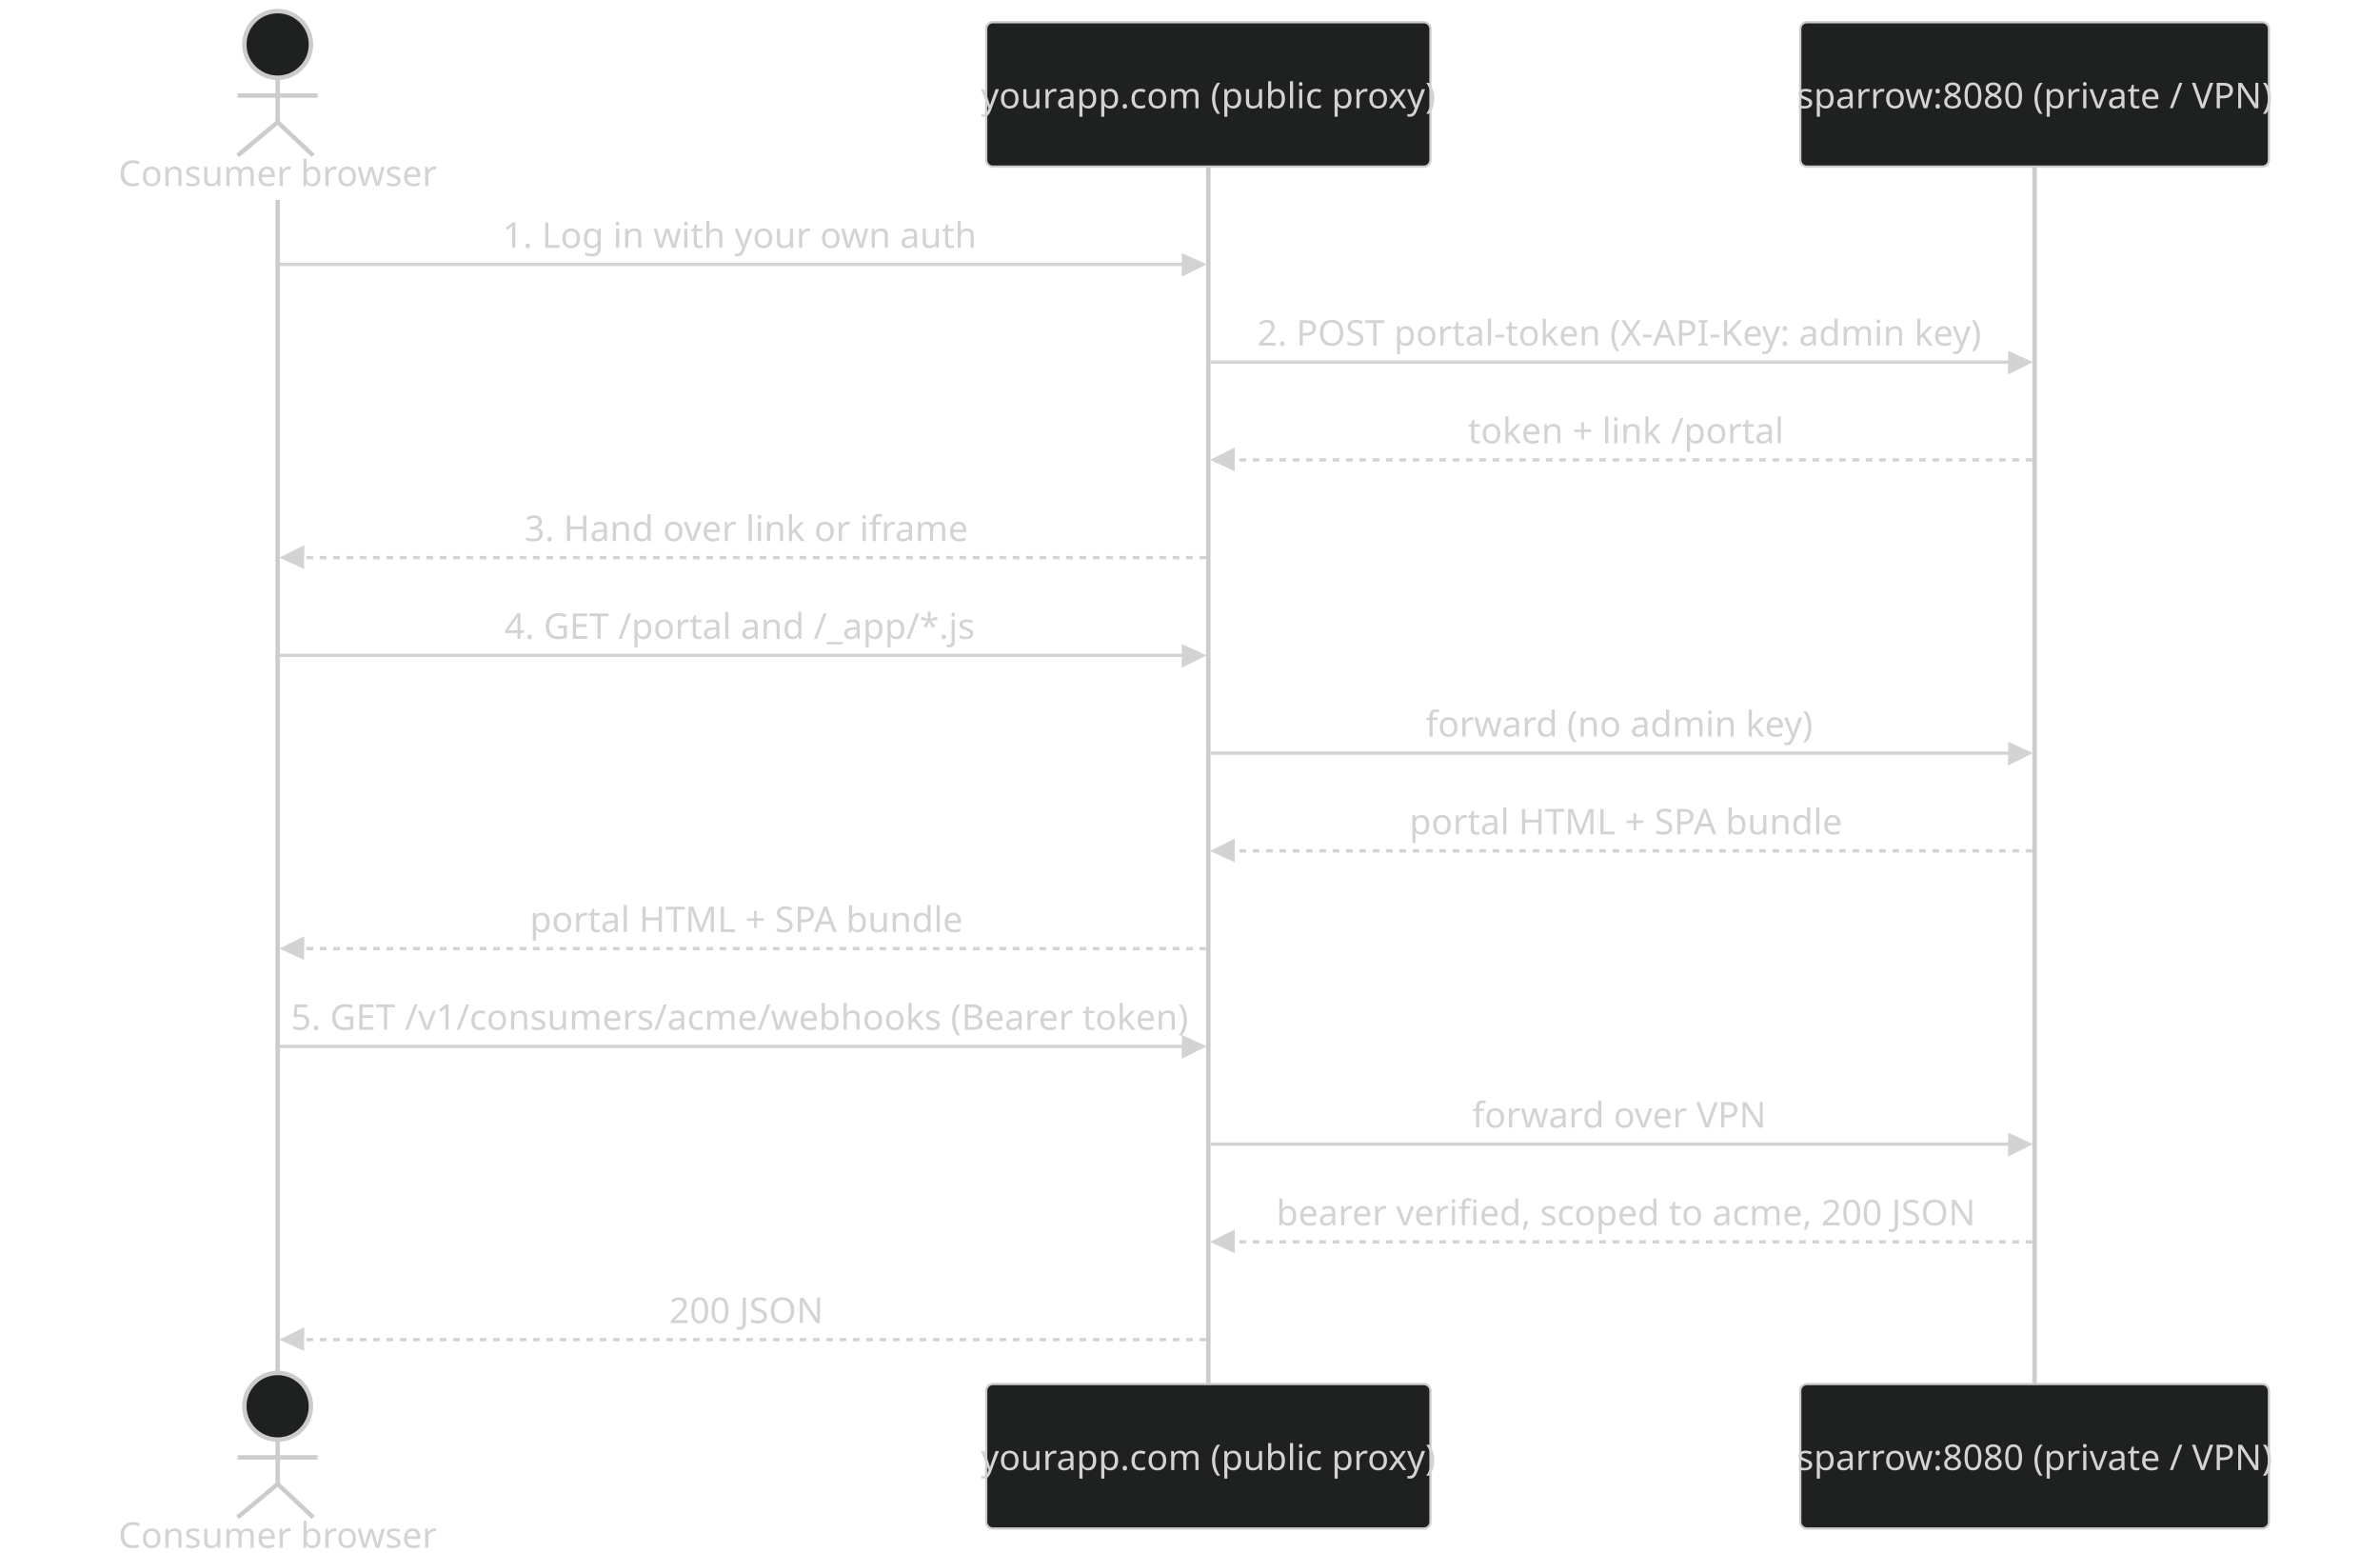
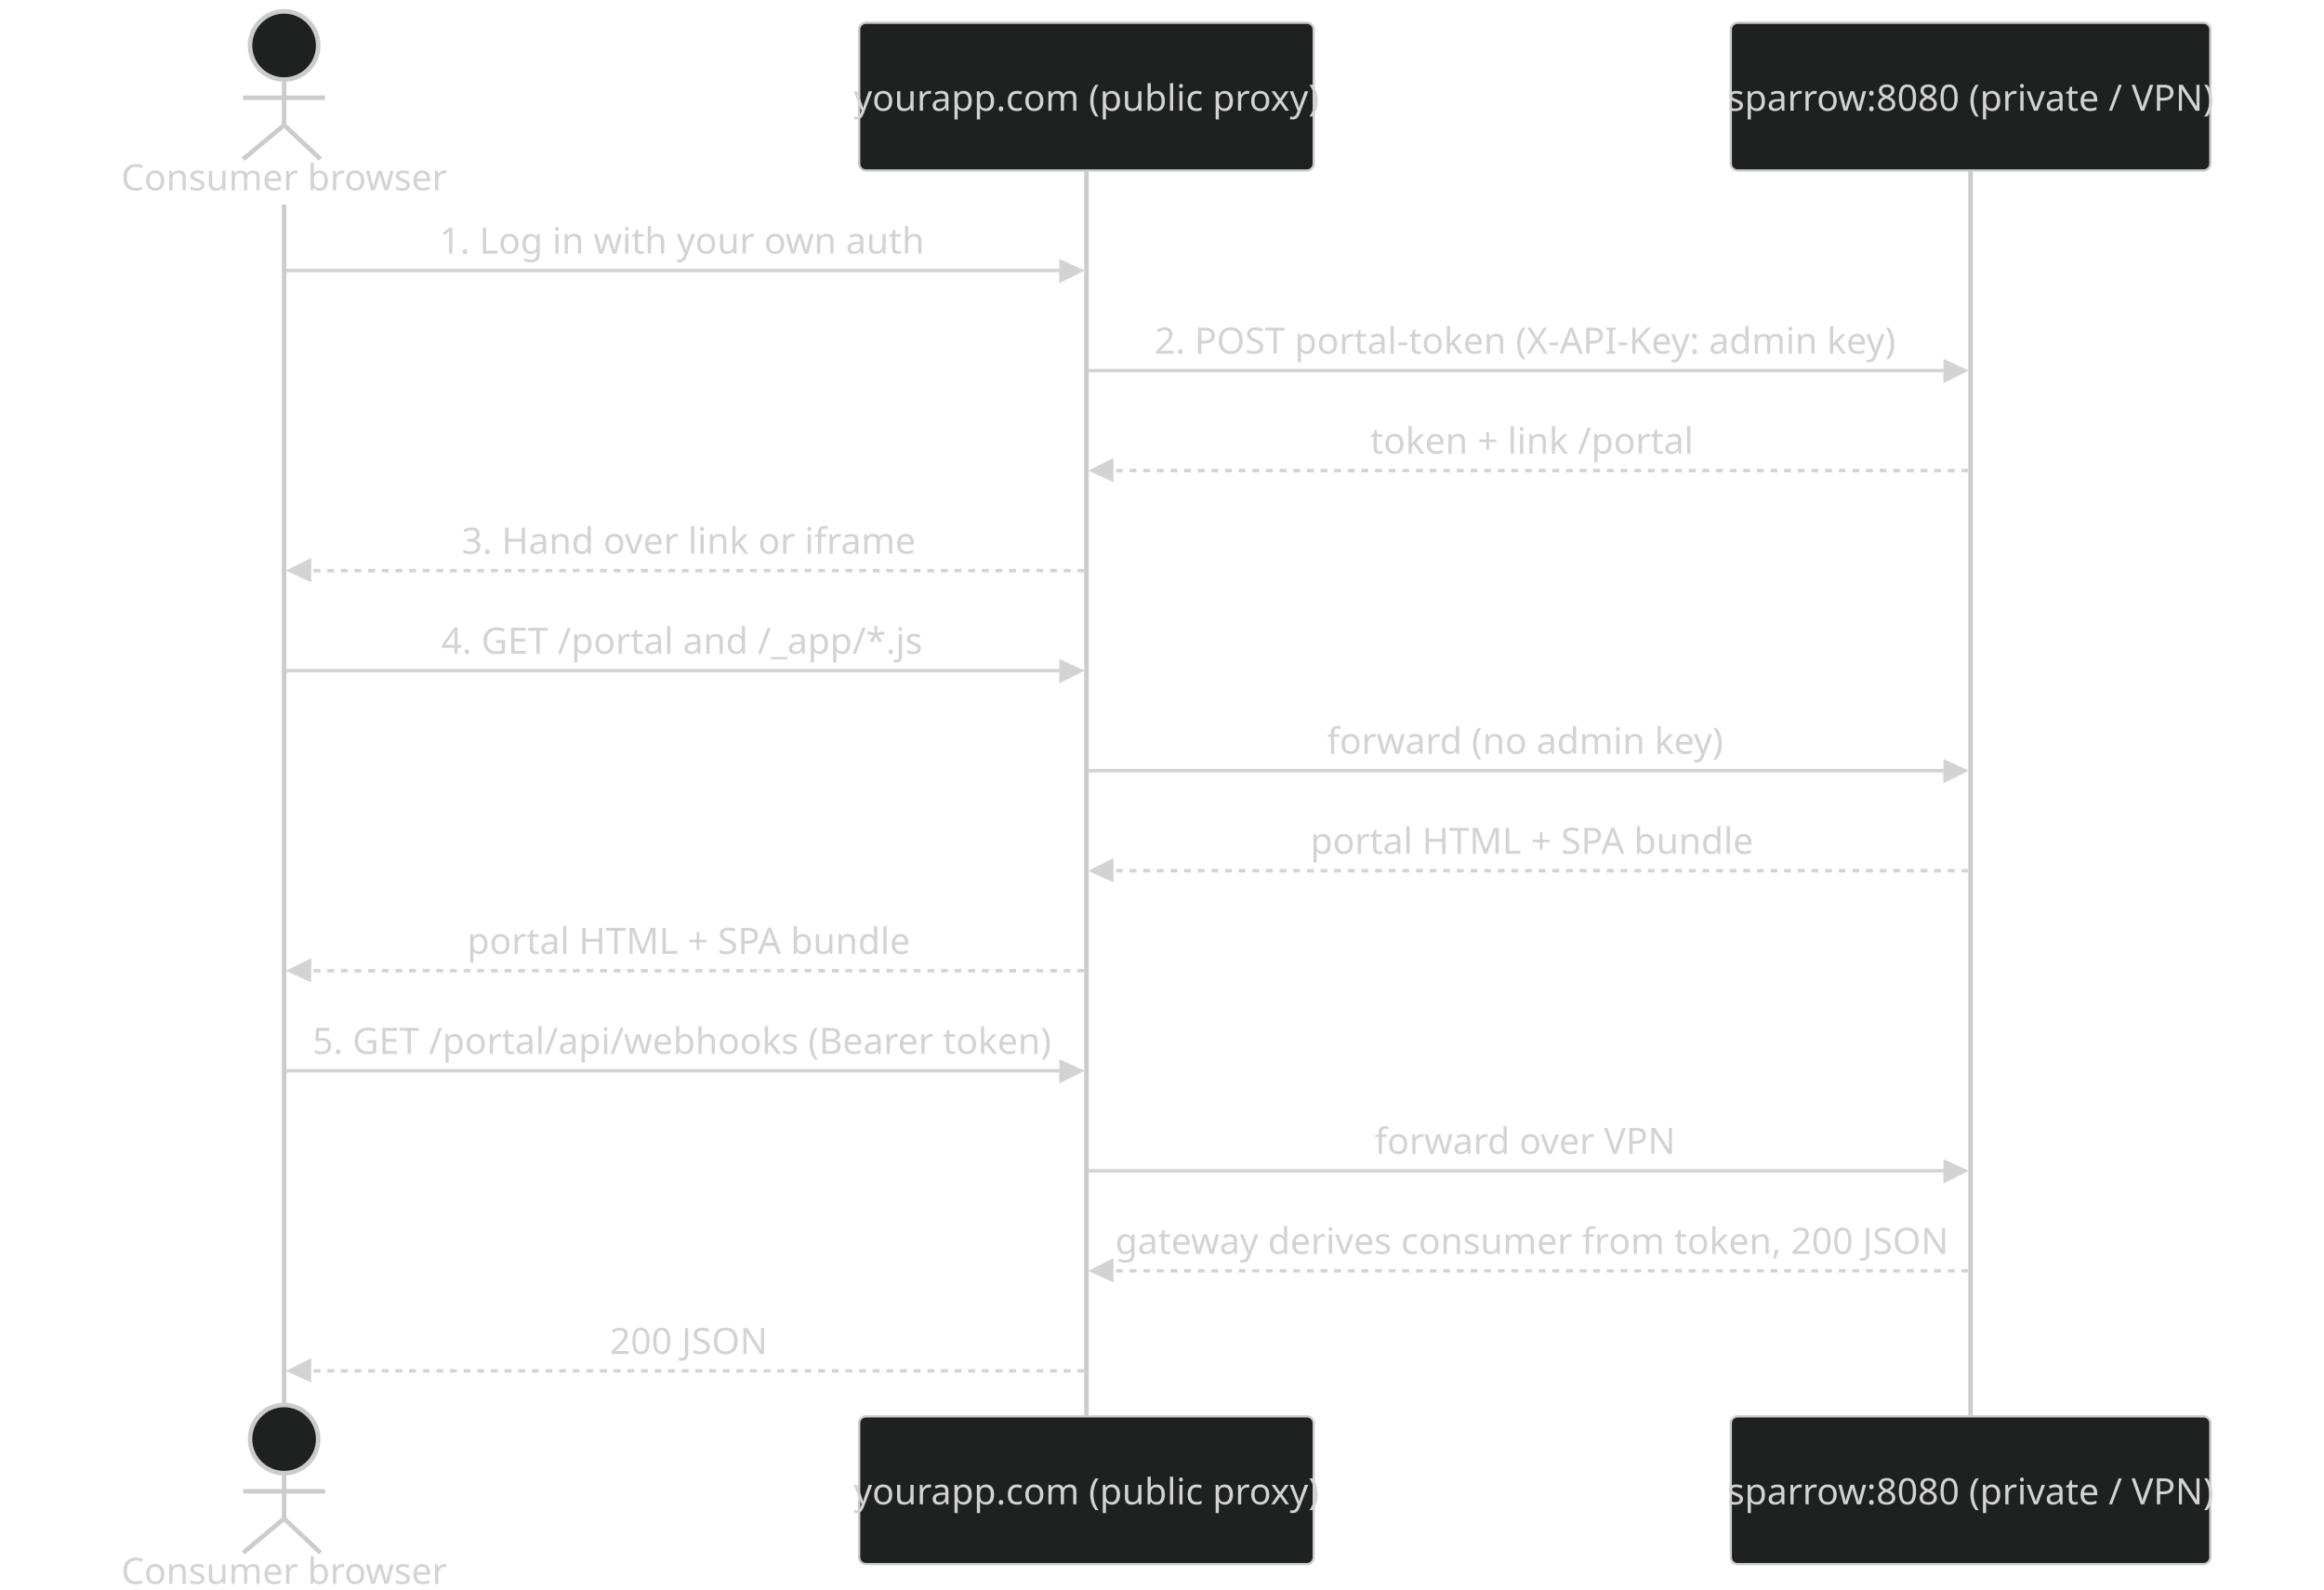
- <svg xmlns="http://www.w3.org/2000/svg" id="my-svg" width="100%" style="max-width: 1071.5px; background-color: transparent;" viewBox="-50 -10 1071.5 699" role="graphics-document document" aria-roledescription="sequence">
+ <svg xmlns="http://www.w3.org/2000/svg" id="my-svg" width="100%" style="max-width: 1022.5px; background-color: transparent;" viewBox="-50 -10 1022.5 699" role="graphics-document document" aria-roledescription="sequence">
  <g>
-     <rect x="760.5" y="613" fill="#eaeaea" stroke="#666" width="211" height="65" name="S" rx="3" ry="3" class="actor actor-bottom" />
-     <text x="866" y="645.5" dominant-baseline="central" alignment-baseline="central" class="actor actor-box" style="text-anchor: middle; font-size: 16px; font-weight: 400;">
-       <tspan x="866" dy="0">sparrow:8080 (private / VPN)</tspan>
+     <rect x="711.5" y="613" fill="#eaeaea" stroke="#666" width="211" height="65" name="S" rx="3" ry="3" class="actor actor-bottom" />
+     <text x="817" y="645.5" dominant-baseline="central" alignment-baseline="central" class="actor actor-box" style="text-anchor: middle; font-size: 16px; font-weight: 400;">
+       <tspan x="817" dy="0">sparrow:8080 (private / VPN)</tspan>
    </text>
  </g>
  <g>
-     <rect x="394" y="613" fill="#eaeaea" stroke="#666" width="200" height="65" name="A" rx="3" ry="3" class="actor actor-bottom" />
-     <text x="494" y="645.5" dominant-baseline="central" alignment-baseline="central" class="actor actor-box" style="text-anchor: middle; font-size: 16px; font-weight: 400;">
-       <tspan x="494" dy="0">yourapp.com (public proxy)</tspan>
+     <rect x="328" y="613" fill="#eaeaea" stroke="#666" width="200" height="65" name="A" rx="3" ry="3" class="actor actor-bottom" />
+     <text x="428" y="645.5" dominant-baseline="central" alignment-baseline="central" class="actor actor-box" style="text-anchor: middle; font-size: 16px; font-weight: 400;">
+       <tspan x="428" dy="0">yourapp.com (public proxy)</tspan>
    </text>
  </g>
  <g />
  <g>
-     <line id="actor2" x1="866" y1="65" x2="866" y2="613" class="actor-line 200" stroke-width="0.5px" stroke="#999" name="S" data-et="life-line" data-id="S" />
+     <line id="actor2" x1="817" y1="65" x2="817" y2="613" class="actor-line 200" stroke-width="0.5px" stroke="#999" name="S" data-et="life-line" data-id="S" />
    <g id="root-2" data-et="participant" data-type="participant" data-id="S">
-       <rect x="760.5" y="0" fill="#eaeaea" stroke="#666" width="211" height="65" name="S" rx="3" ry="3" class="actor actor-top" />
-       <text x="866" y="32.5" dominant-baseline="central" alignment-baseline="central" class="actor actor-box" style="text-anchor: middle; font-size: 16px; font-weight: 400;">
-         <tspan x="866" dy="0">sparrow:8080 (private / VPN)</tspan>
+       <rect x="711.5" y="0" fill="#eaeaea" stroke="#666" width="211" height="65" name="S" rx="3" ry="3" class="actor actor-top" />
+       <text x="817" y="32.5" dominant-baseline="central" alignment-baseline="central" class="actor actor-box" style="text-anchor: middle; font-size: 16px; font-weight: 400;">
+         <tspan x="817" dy="0">sparrow:8080 (private / VPN)</tspan>
      </text>
    </g>
  </g>
  <g>
-     <line id="actor1" x1="494" y1="65" x2="494" y2="613" class="actor-line 200" stroke-width="0.5px" stroke="#999" name="A" data-et="life-line" data-id="A" />
+     <line id="actor1" x1="428" y1="65" x2="428" y2="613" class="actor-line 200" stroke-width="0.5px" stroke="#999" name="A" data-et="life-line" data-id="A" />
    <g id="root-1" data-et="participant" data-type="participant" data-id="A">
-       <rect x="394" y="0" fill="#eaeaea" stroke="#666" width="200" height="65" name="A" rx="3" ry="3" class="actor actor-top" />
-       <text x="494" y="32.5" dominant-baseline="central" alignment-baseline="central" class="actor actor-box" style="text-anchor: middle; font-size: 16px; font-weight: 400;">
-         <tspan x="494" dy="0">yourapp.com (public proxy)</tspan>
+       <rect x="328" y="0" fill="#eaeaea" stroke="#666" width="200" height="65" name="A" rx="3" ry="3" class="actor actor-top" />
+       <text x="428" y="32.5" dominant-baseline="central" alignment-baseline="central" class="actor actor-box" style="text-anchor: middle; font-size: 16px; font-weight: 400;">
+         <tspan x="428" dy="0">yourapp.com (public proxy)</tspan>
      </text>
    </g>
  </g>
  <g>
    <line id="actor0" x1="75" y1="80" x2="75" y2="613" class="actor-line 200" stroke-width="0.5px" stroke="#999" name="U" data-et="life-line" data-id="U" />
  </g>
  <style>#my-svg{font-family:'Space Grotesk',ui-sans-serif,system-ui,sans-serif;font-size:14px;fill:#ccc;}@keyframes edge-animation-frame{from{stroke-dashoffset:0;}}@keyframes dash{to{stroke-dashoffset:0;}}#my-svg .edge-animation-slow{stroke-dasharray:9,5!important;stroke-dashoffset:900;animation:dash 50s linear infinite;stroke-linecap:round;}#my-svg .edge-animation-fast{stroke-dasharray:9,5!important;stroke-dashoffset:900;animation:dash 20s linear infinite;stroke-linecap:round;}#my-svg .error-icon{fill:#a44141;}#my-svg .error-text{fill:#ddd;stroke:#ddd;}#my-svg .edge-thickness-normal{stroke-width:1px;}#my-svg .edge-thickness-thick{stroke-width:3.5px;}#my-svg .edge-pattern-solid{stroke-dasharray:0;}#my-svg .edge-thickness-invisible{stroke-width:0;fill:none;}#my-svg .edge-pattern-dashed{stroke-dasharray:3;}#my-svg .edge-pattern-dotted{stroke-dasharray:2;}#my-svg .marker{fill:#8494b0;stroke:#8494b0;}#my-svg .marker.cross{stroke:#8494b0;}#my-svg svg{font-family:'Space Grotesk',ui-sans-serif,system-ui,sans-serif;font-size:14px;}#my-svg p{margin:0;}#my-svg .actor{stroke:#ccc;fill:#1f2020;stroke-width:1;}#my-svg rect.actor.outer-path[data-look="neo"]{filter:drop-shadow( 1px 2px 2px rgba(185,185,185,1));}#my-svg rect.note[data-look="neo"]{stroke:hsl(180, 0%, 18.353%);fill:#16223a;filter:drop-shadow( 1px 2px 2px rgba(185,185,185,1));}#my-svg text.actor&gt;tspan{fill:lightgrey;stroke:none;}#my-svg .actor-line{stroke:#ccc;}#my-svg .innerArc{stroke-width:1.5;stroke-dasharray:none;}#my-svg .messageLine0{stroke-width:1.5;stroke-dasharray:none;stroke:lightgrey;}#my-svg .messageLine1{stroke-width:1.5;stroke-dasharray:2,2;stroke:lightgrey;}#my-svg [id$="-arrowhead"] path{fill:lightgrey;stroke:lightgrey;}#my-svg .sequenceNumber{fill:black;}#my-svg [id$="-sequencenumber"]{fill:lightgrey;}#my-svg [id$="-crosshead"] path{fill:lightgrey;stroke:lightgrey;}#my-svg .messageText{fill:lightgrey;stroke:none;}#my-svg .labelBox{stroke:#ccc;fill:#1f2020;filter:none;}#my-svg .labelText,#my-svg .labelText&gt;tspan{fill:lightgrey;stroke:none;}#my-svg .loopText,#my-svg .loopText&gt;tspan{fill:lightgrey;stroke:none;}#my-svg .loopLine{stroke-width:2px;stroke-dasharray:2,2;stroke:#ccc;fill:#ccc;}#my-svg .note{stroke:hsl(180, 0%, 18.353%);fill:#16223a;}#my-svg .noteText,#my-svg .noteText&gt;tspan{fill:#b8c2d6;stroke:none;font-weight:normal;}#my-svg .activation0{fill:hsl(180, 1.587%, 28.353%);stroke:#ccc;}#my-svg .activation1{fill:hsl(180, 1.587%, 28.353%);stroke:#ccc;}#my-svg .activation2{fill:hsl(180, 1.587%, 28.353%);stroke:#ccc;}#my-svg .actorPopupMenu{position:absolute;}#my-svg .actorPopupMenuPanel{position:absolute;fill:#1f2020;box-shadow:0px 8px 16px 0px rgba(0,0,0,0.2);filter:drop-shadow(3px 5px 2px rgb(0 0 0 / 0.4));}#my-svg .actor-man circle,#my-svg line{fill:#1f2020;stroke-width:2px;}#my-svg g rect.rect{filter:drop-shadow( 1px 2px 2px rgba(185,185,185,1));stroke:#33456a;}#my-svg .node .neo-node{stroke:#33456a;}#my-svg [data-look="neo"].node rect,#my-svg [data-look="neo"].cluster rect,#my-svg [data-look="neo"].node polygon{stroke:url(#my-svg-gradient);filter:drop-shadow( 1px 2px 2px rgba(185,185,185,1));}#my-svg [data-look="neo"].node path{stroke:url(#my-svg-gradient);stroke-width:1px;}#my-svg [data-look="neo"].node .outer-path{filter:drop-shadow( 1px 2px 2px rgba(185,185,185,1));}#my-svg [data-look="neo"].node .neo-line path{stroke:#33456a;filter:none;}#my-svg [data-look="neo"].node circle{stroke:url(#my-svg-gradient);filter:drop-shadow( 1px 2px 2px rgba(185,185,185,1));}#my-svg [data-look="neo"].node circle .state-start{fill:#000000;}#my-svg [data-look="neo"].icon-shape .icon{fill:url(#my-svg-gradient);filter:drop-shadow( 1px 2px 2px rgba(185,185,185,1));}#my-svg [data-look="neo"].icon-shape .icon-neo path{stroke:url(#my-svg-gradient);filter:drop-shadow( 1px 2px 2px rgba(185,185,185,1));}#my-svg :root{--mermaid-font-family:"trebuchet ms",verdana,arial,sans-serif;}</style>
  <g />
  <defs>
    <symbol id="my-svg-computer" width="24" height="24">
      <path transform="scale(.5)" d="M2 2v13h20v-13h-20zm18 11h-16v-9h16v9zm-10.228 6l.466-1h3.524l.467 1h-4.457zm14.228 3h-24l2-6h2.104l-1.33 4h18.45l-1.297-4h2.073l2 6zm-5-10h-14v-7h14v7z" />
    </symbol>
  </defs>
  <defs>
    <symbol id="my-svg-database" fill-rule="evenodd" clip-rule="evenodd">
      <path transform="scale(.5)" d="M12.258.001l.256.004.255.005.253.008.251.01.249.012.247.015.246.016.242.019.241.02.239.023.236.024.233.027.231.028.229.031.225.032.223.034.22.036.217.038.214.04.211.041.208.043.205.045.201.046.198.048.194.05.191.051.187.053.183.054.18.056.175.057.172.059.168.06.163.061.16.063.155.064.15.066.074.033.073.033.071.034.07.034.069.035.068.035.067.035.066.035.064.036.064.036.062.036.06.036.06.037.058.037.058.037.055.038.055.038.053.038.052.038.051.039.05.039.048.039.047.039.045.04.044.04.043.04.041.04.04.041.039.041.037.041.036.041.034.041.033.042.032.042.03.042.029.042.027.042.026.043.024.043.023.043.021.043.02.043.018.044.017.043.015.044.013.044.012.044.011.045.009.044.007.045.006.045.004.045.002.045.001.045v17l-.001.045-.002.045-.004.045-.006.045-.007.045-.009.044-.011.045-.012.044-.013.044-.015.044-.017.043-.018.044-.02.043-.021.043-.023.043-.024.043-.026.043-.027.042-.029.042-.03.042-.032.042-.033.042-.034.041-.036.041-.037.041-.039.041-.04.041-.041.04-.043.04-.044.04-.045.04-.047.039-.048.039-.05.039-.051.039-.052.038-.053.038-.055.038-.055.038-.058.037-.058.037-.06.037-.06.036-.062.036-.064.036-.064.036-.066.035-.067.035-.068.035-.069.035-.07.034-.071.034-.073.033-.074.033-.15.066-.155.064-.16.063-.163.061-.168.06-.172.059-.175.057-.18.056-.183.054-.187.053-.191.051-.194.05-.198.048-.201.046-.205.045-.208.043-.211.041-.214.04-.217.038-.22.036-.223.034-.225.032-.229.031-.231.028-.233.027-.236.024-.239.023-.241.02-.242.019-.246.016-.247.015-.249.012-.251.01-.253.008-.255.005-.256.004-.258.001-.258-.001-.256-.004-.255-.005-.253-.008-.251-.01-.249-.012-.247-.015-.245-.016-.243-.019-.241-.02-.238-.023-.236-.024-.234-.027-.231-.028-.228-.031-.226-.032-.223-.034-.22-.036-.217-.038-.214-.04-.211-.041-.208-.043-.204-.045-.201-.046-.198-.048-.195-.05-.19-.051-.187-.053-.184-.054-.179-.056-.176-.057-.172-.059-.167-.06-.164-.061-.159-.063-.155-.064-.151-.066-.074-.033-.072-.033-.072-.034-.07-.034-.069-.035-.068-.035-.067-.035-.066-.035-.064-.036-.063-.036-.062-.036-.061-.036-.06-.037-.058-.037-.057-.037-.056-.038-.055-.038-.053-.038-.052-.038-.051-.039-.049-.039-.049-.039-.046-.039-.046-.04-.044-.04-.043-.04-.041-.04-.04-.041-.039-.041-.037-.041-.036-.041-.034-.041-.033-.042-.032-.042-.03-.042-.029-.042-.027-.042-.026-.043-.024-.043-.023-.043-.021-.043-.02-.043-.018-.044-.017-.043-.015-.044-.013-.044-.012-.044-.011-.045-.009-.044-.007-.045-.006-.045-.004-.045-.002-.045-.001-.045v-17l.001-.045.002-.045.004-.045.006-.045.007-.045.009-.044.011-.045.012-.044.013-.044.015-.044.017-.043.018-.044.02-.043.021-.043.023-.043.024-.043.026-.043.027-.042.029-.042.03-.042.032-.042.033-.042.034-.041.036-.041.037-.041.039-.041.04-.041.041-.04.043-.04.044-.04.046-.04.046-.039.049-.039.049-.039.051-.039.052-.038.053-.038.055-.038.056-.038.057-.037.058-.037.06-.037.061-.036.062-.036.063-.036.064-.036.066-.035.067-.035.068-.035.069-.035.07-.034.072-.034.072-.033.074-.033.151-.066.155-.064.159-.063.164-.061.167-.06.172-.059.176-.057.179-.056.184-.054.187-.053.19-.051.195-.05.198-.048.201-.046.204-.045.208-.043.211-.041.214-.04.217-.038.22-.036.223-.034.226-.032.228-.031.231-.028.234-.027.236-.024.238-.023.241-.02.243-.019.245-.016.247-.015.249-.012.251-.01.253-.008.255-.005.256-.004.258-.001.258.001zm-9.258 20.499v.01l.001.021.003.021.004.022.005.021.006.022.007.022.009.023.01.022.011.023.012.023.013.023.015.023.016.024.017.023.018.024.019.024.021.024.022.025.023.024.024.025.052.049.056.05.061.051.066.051.07.051.075.051.079.052.084.052.088.052.092.052.097.052.102.051.105.052.11.052.114.051.119.051.123.051.127.05.131.05.135.05.139.048.144.049.147.047.152.047.155.047.16.045.163.045.167.043.171.043.176.041.178.041.183.039.187.039.19.037.194.035.197.035.202.033.204.031.209.03.212.029.216.027.219.025.222.024.226.021.23.02.233.018.236.016.24.015.243.012.246.01.249.008.253.005.256.004.259.001.26-.001.257-.004.254-.005.25-.008.247-.011.244-.012.241-.014.237-.016.233-.018.231-.021.226-.021.224-.024.22-.026.216-.027.212-.028.21-.031.205-.031.202-.034.198-.034.194-.036.191-.037.187-.039.183-.04.179-.04.175-.042.172-.043.168-.044.163-.045.16-.046.155-.046.152-.047.148-.048.143-.049.139-.049.136-.05.131-.05.126-.05.123-.051.118-.052.114-.051.11-.052.106-.052.101-.052.096-.052.092-.052.088-.053.083-.051.079-.052.074-.052.07-.051.065-.051.06-.051.056-.05.051-.05.023-.024.023-.025.021-.024.02-.024.019-.024.018-.024.017-.024.015-.023.014-.024.013-.023.012-.023.01-.023.01-.022.008-.022.006-.022.006-.022.004-.022.004-.021.001-.021.001-.021v-4.127l-.077.055-.08.053-.083.054-.085.053-.087.052-.09.052-.093.051-.095.05-.097.05-.1.049-.102.049-.105.048-.106.047-.109.047-.111.046-.114.045-.115.045-.118.044-.12.043-.122.042-.124.042-.126.041-.128.04-.13.04-.132.038-.134.038-.135.037-.138.037-.139.035-.142.035-.143.034-.144.033-.147.032-.148.031-.15.03-.151.03-.153.029-.154.027-.156.027-.158.026-.159.025-.161.024-.162.023-.163.022-.165.021-.166.02-.167.019-.169.018-.169.017-.171.016-.173.015-.173.014-.175.013-.175.012-.177.011-.178.01-.179.008-.179.008-.181.006-.182.005-.182.004-.184.003-.184.002h-.37l-.184-.002-.184-.003-.182-.004-.182-.005-.181-.006-.179-.008-.179-.008-.178-.01-.176-.011-.176-.012-.175-.013-.173-.014-.172-.015-.171-.016-.17-.017-.169-.018-.167-.019-.166-.02-.165-.021-.163-.022-.162-.023-.161-.024-.159-.025-.157-.026-.156-.027-.155-.027-.153-.029-.151-.03-.15-.03-.148-.031-.146-.032-.145-.033-.143-.034-.141-.035-.14-.035-.137-.037-.136-.037-.134-.038-.132-.038-.13-.04-.128-.04-.126-.041-.124-.042-.122-.042-.12-.044-.117-.043-.116-.045-.113-.045-.112-.046-.109-.047-.106-.047-.105-.048-.102-.049-.1-.049-.097-.05-.095-.05-.093-.052-.09-.051-.087-.052-.085-.053-.083-.054-.08-.054-.077-.054v4.127zm0-5.654v.011l.001.021.003.021.004.021.005.022.006.022.007.022.009.022.01.022.011.023.012.023.013.023.015.024.016.023.017.024.018.024.019.024.021.024.022.024.023.025.024.024.052.05.056.05.061.05.066.051.07.051.075.052.079.051.084.052.088.052.092.052.097.052.102.052.105.052.11.051.114.051.119.052.123.05.127.051.131.05.135.049.139.049.144.048.147.048.152.047.155.046.16.045.163.045.167.044.171.042.176.042.178.04.183.04.187.038.19.037.194.036.197.034.202.033.204.032.209.03.212.028.216.027.219.025.222.024.226.022.23.02.233.018.236.016.24.014.243.012.246.01.249.008.253.006.256.003.259.001.26-.001.257-.003.254-.006.25-.008.247-.01.244-.012.241-.015.237-.016.233-.018.231-.02.226-.022.224-.024.22-.025.216-.027.212-.029.21-.03.205-.032.202-.033.198-.035.194-.036.191-.037.187-.039.183-.039.179-.041.175-.042.172-.043.168-.044.163-.045.16-.045.155-.047.152-.047.148-.048.143-.048.139-.05.136-.049.131-.05.126-.051.123-.051.118-.051.114-.052.11-.052.106-.052.101-.052.096-.052.092-.052.088-.052.083-.052.079-.052.074-.051.07-.052.065-.051.06-.05.056-.051.051-.049.023-.025.023-.024.021-.025.02-.024.019-.024.018-.024.017-.024.015-.023.014-.023.013-.024.012-.022.01-.023.01-.023.008-.022.006-.022.006-.022.004-.021.004-.022.001-.021.001-.021v-4.139l-.077.054-.08.054-.083.054-.085.052-.087.053-.09.051-.093.051-.095.051-.097.05-.1.049-.102.049-.105.048-.106.047-.109.047-.111.046-.114.045-.115.044-.118.044-.12.044-.122.042-.124.042-.126.041-.128.04-.13.039-.132.039-.134.038-.135.037-.138.036-.139.036-.142.035-.143.033-.144.033-.147.033-.148.031-.15.03-.151.03-.153.028-.154.028-.156.027-.158.026-.159.025-.161.024-.162.023-.163.022-.165.021-.166.02-.167.019-.169.018-.169.017-.171.016-.173.015-.173.014-.175.013-.175.012-.177.011-.178.009-.179.009-.179.007-.181.007-.182.005-.182.004-.184.003-.184.002h-.37l-.184-.002-.184-.003-.182-.004-.182-.005-.181-.007-.179-.007-.179-.009-.178-.009-.176-.011-.176-.012-.175-.013-.173-.014-.172-.015-.171-.016-.17-.017-.169-.018-.167-.019-.166-.02-.165-.021-.163-.022-.162-.023-.161-.024-.159-.025-.157-.026-.156-.027-.155-.028-.153-.028-.151-.03-.15-.03-.148-.031-.146-.033-.145-.033-.143-.033-.141-.035-.14-.036-.137-.036-.136-.037-.134-.038-.132-.039-.13-.039-.128-.04-.126-.041-.124-.042-.122-.043-.12-.043-.117-.044-.116-.044-.113-.046-.112-.046-.109-.046-.106-.047-.105-.048-.102-.049-.1-.049-.097-.05-.095-.051-.093-.051-.09-.051-.087-.053-.085-.052-.083-.054-.08-.054-.077-.054v4.139zm0-5.666v.011l.001.02.003.022.004.021.005.022.006.021.007.022.009.023.01.022.011.023.012.023.013.023.015.023.016.024.017.024.018.023.019.024.021.025.022.024.023.024.024.025.052.05.056.05.061.05.066.051.07.051.075.052.079.051.084.052.088.052.092.052.097.052.102.052.105.051.11.052.114.051.119.051.123.051.127.05.131.05.135.05.139.049.144.048.147.048.152.047.155.046.16.045.163.045.167.043.171.043.176.042.178.04.183.04.187.038.19.037.194.036.197.034.202.033.204.032.209.03.212.028.216.027.219.025.222.024.226.021.23.02.233.018.236.017.24.014.243.012.246.01.249.008.253.006.256.003.259.001.26-.001.257-.003.254-.006.25-.008.247-.01.244-.013.241-.014.237-.016.233-.018.231-.02.226-.022.224-.024.22-.025.216-.027.212-.029.21-.03.205-.032.202-.033.198-.035.194-.036.191-.037.187-.039.183-.039.179-.041.175-.042.172-.043.168-.044.163-.045.16-.045.155-.047.152-.047.148-.048.143-.049.139-.049.136-.049.131-.051.126-.05.123-.051.118-.052.114-.051.11-.052.106-.052.101-.052.096-.052.092-.052.088-.052.083-.052.079-.052.074-.052.07-.051.065-.051.06-.051.056-.05.051-.049.023-.025.023-.025.021-.024.02-.024.019-.024.018-.024.017-.024.015-.023.014-.024.013-.023.012-.023.01-.022.01-.023.008-.022.006-.022.006-.022.004-.022.004-.021.001-.021.001-.021v-4.153l-.077.054-.08.054-.083.053-.085.053-.087.053-.09.051-.093.051-.095.051-.097.05-.1.049-.102.048-.105.048-.106.048-.109.046-.111.046-.114.046-.115.044-.118.044-.12.043-.122.043-.124.042-.126.041-.128.04-.13.039-.132.039-.134.038-.135.037-.138.036-.139.036-.142.034-.143.034-.144.033-.147.032-.148.032-.15.03-.151.03-.153.028-.154.028-.156.027-.158.026-.159.024-.161.024-.162.023-.163.023-.165.021-.166.02-.167.019-.169.018-.169.017-.171.016-.173.015-.173.014-.175.013-.175.012-.177.01-.178.01-.179.009-.179.007-.181.006-.182.006-.182.004-.184.003-.184.001-.185.001-.185-.001-.184-.001-.184-.003-.182-.004-.182-.006-.181-.006-.179-.007-.179-.009-.178-.01-.176-.01-.176-.012-.175-.013-.173-.014-.172-.015-.171-.016-.17-.017-.169-.018-.167-.019-.166-.02-.165-.021-.163-.023-.162-.023-.161-.024-.159-.024-.157-.026-.156-.027-.155-.028-.153-.028-.151-.03-.15-.03-.148-.032-.146-.032-.145-.033-.143-.034-.141-.034-.14-.036-.137-.036-.136-.037-.134-.038-.132-.039-.13-.039-.128-.041-.126-.041-.124-.041-.122-.043-.12-.043-.117-.044-.116-.044-.113-.046-.112-.046-.109-.046-.106-.048-.105-.048-.102-.048-.1-.05-.097-.049-.095-.051-.093-.051-.09-.052-.087-.052-.085-.053-.083-.053-.08-.054-.077-.054v4.153zm8.74-8.179l-.257.004-.254.005-.25.008-.247.011-.244.012-.241.014-.237.016-.233.018-.231.021-.226.022-.224.023-.22.026-.216.027-.212.028-.21.031-.205.032-.202.033-.198.034-.194.036-.191.038-.187.038-.183.04-.179.041-.175.042-.172.043-.168.043-.163.045-.16.046-.155.046-.152.048-.148.048-.143.048-.139.049-.136.05-.131.05-.126.051-.123.051-.118.051-.114.052-.11.052-.106.052-.101.052-.096.052-.092.052-.088.052-.083.052-.079.052-.074.051-.07.052-.065.051-.06.05-.056.05-.051.05-.023.025-.023.024-.021.024-.02.025-.019.024-.018.024-.017.023-.015.024-.014.023-.013.023-.012.023-.01.023-.01.022-.008.022-.006.023-.006.021-.004.022-.004.021-.001.021-.001.021.001.021.001.021.004.021.004.022.006.021.006.023.008.022.01.022.01.023.012.023.013.023.014.023.015.024.017.023.018.024.019.024.02.025.021.024.023.024.023.025.051.05.056.05.06.05.065.051.07.052.074.051.079.052.083.052.088.052.092.052.096.052.101.052.106.052.11.052.114.052.118.051.123.051.126.051.131.05.136.05.139.049.143.048.148.048.152.048.155.046.16.046.163.045.168.043.172.043.175.042.179.041.183.04.187.038.191.038.194.036.198.034.202.033.205.032.21.031.212.028.216.027.22.026.224.023.226.022.231.021.233.018.237.016.241.014.244.012.247.011.25.008.254.005.257.004.26.001.26-.001.257-.004.254-.005.25-.008.247-.011.244-.012.241-.014.237-.016.233-.018.231-.021.226-.022.224-.023.22-.026.216-.027.212-.028.21-.031.205-.032.202-.033.198-.034.194-.036.191-.038.187-.038.183-.04.179-.041.175-.042.172-.043.168-.043.163-.045.16-.046.155-.046.152-.048.148-.048.143-.048.139-.049.136-.05.131-.05.126-.051.123-.051.118-.051.114-.052.11-.052.106-.052.101-.052.096-.052.092-.052.088-.052.083-.052.079-.052.074-.051.07-.052.065-.051.06-.05.056-.05.051-.05.023-.025.023-.024.021-.024.02-.025.019-.024.018-.024.017-.023.015-.024.014-.023.013-.023.012-.023.01-.023.01-.022.008-.022.006-.023.006-.021.004-.022.004-.021.001-.021.001-.021-.001-.021-.001-.021-.004-.021-.004-.022-.006-.021-.006-.023-.008-.022-.01-.022-.01-.023-.012-.023-.013-.023-.014-.023-.015-.024-.017-.023-.018-.024-.019-.024-.02-.025-.021-.024-.023-.024-.023-.025-.051-.05-.056-.05-.06-.05-.065-.051-.07-.052-.074-.051-.079-.052-.083-.052-.088-.052-.092-.052-.096-.052-.101-.052-.106-.052-.11-.052-.114-.052-.118-.051-.123-.051-.126-.051-.131-.05-.136-.05-.139-.049-.143-.048-.148-.048-.152-.048-.155-.046-.16-.046-.163-.045-.168-.043-.172-.043-.175-.042-.179-.041-.183-.04-.187-.038-.191-.038-.194-.036-.198-.034-.202-.033-.205-.032-.21-.031-.212-.028-.216-.027-.22-.026-.224-.023-.226-.022-.231-.021-.233-.018-.237-.016-.241-.014-.244-.012-.247-.011-.25-.008-.254-.005-.257-.004-.26-.001-.26.001z" />
    </symbol>
  </defs>
  <defs>
    <symbol id="my-svg-clock" width="24" height="24">
      <path transform="scale(.5)" d="M12 2c5.514 0 10 4.486 10 10s-4.486 10-10 10-10-4.486-10-10 4.486-10 10-10zm0-2c-6.627 0-12 5.373-12 12s5.373 12 12 12 12-5.373 12-12-5.373-12-12-12zm5.848 12.459c.202.038.202.333.001.372-1.907.361-6.045 1.111-6.547 1.111-.719 0-1.301-.582-1.301-1.301 0-.512.77-5.447 1.125-7.445.034-.192.312-.181.343.014l.985 6.238 5.394 1.011z" />
    </symbol>
  </defs>
  <defs>
    <marker id="my-svg-arrowhead" refX="7.9" refY="5" markerUnits="userSpaceOnUse" markerWidth="12" markerHeight="12" orient="auto-start-reverse">
      <path d="M -1 0 L 10 5 L 0 10 z" />
    </marker>
  </defs>
  <defs>
    <marker id="my-svg-crosshead" markerWidth="15" markerHeight="8" orient="auto" refX="4" refY="4.5">
      <path fill="none" stroke="#000000" stroke-width="1pt" d="M 1,2 L 6,7 M 6,2 L 1,7" style="stroke-dasharray: 0, 0;" />
    </marker>
  </defs>
  <defs>
    <marker id="my-svg-filled-head" refX="15.5" refY="7" markerWidth="20" markerHeight="28" orient="auto">
      <path d="M 18,7 L9,13 L14,7 L9,1 Z" />
    </marker>
  </defs>
  <defs>
    <marker id="my-svg-sequencenumber" refX="15" refY="15" markerWidth="60" markerHeight="40" orient="auto">
      <circle cx="15" cy="15" r="6" />
    </marker>
  </defs>
  <defs>
    <marker id="my-svg-solidTopArrowHead" refX="7.9" refY="7.25" markerUnits="userSpaceOnUse" markerWidth="12" markerHeight="12" orient="auto-start-reverse">
      <path d="M 0 0 L 10 8 L 0 8 z" />
    </marker>
  </defs>
  <defs>
    <marker id="my-svg-solidBottomArrowHead" refX="7.9" refY="0.75" markerUnits="userSpaceOnUse" markerWidth="12" markerHeight="12" orient="auto-start-reverse">
      <path d="M 0 0 L 10 0 L 0 8 z" />
    </marker>
  </defs>
  <defs>
    <marker id="my-svg-stickTopArrowHead" refX="7.5" refY="7" markerUnits="userSpaceOnUse" markerWidth="12" markerHeight="12" orient="auto-start-reverse">
      <path d="M 0 0 L 7 7" stroke="black" stroke-width="1.5" fill="none" />
    </marker>
  </defs>
  <defs>
    <marker id="my-svg-stickBottomArrowHead" refX="7.5" refY="0" markerUnits="userSpaceOnUse" markerWidth="12" markerHeight="12" orient="auto-start-reverse">
      <path d="M 0 7 L 7 0" stroke="black" stroke-width="1.5" fill="none" />
    </marker>
  </defs>
  <g class="actor-man actor-top" name="U" data-et="participant" data-type="actor" data-id="U" style="stroke: rgb(204, 204, 204);">
    <line id="actor-man-torso0" x1="75" y1="25" x2="75" y2="45" />
    <line id="actor-man-arms0" x1="57" y1="33" x2="93" y2="33" />
    <line x1="57" y1="60" x2="75" y2="45" />
    <line x1="75" y1="45" x2="91" y2="60" />
    <circle cx="75" cy="10" r="15" width="150" height="65" />
    <text x="75" y="67.5" dominant-baseline="central" alignment-baseline="central" class="actor actor-man" style="text-anchor: middle; font-size: 16px; font-weight: 400;">
      <tspan x="75" dy="0">Consumer browser</tspan>
    </text>
  </g>
-   <text x="283" y="80" text-anchor="middle" dominant-baseline="middle" alignment-baseline="middle" class="messageText" dy="1em" style="font-size: 16px; font-weight: 400;">1. Log in with your own auth</text>
-   <line x1="76" y1="109" x2="490" y2="109" class="messageLine0" data-et="message" data-id="i0" data-from="U" data-to="A" stroke-width="2" stroke="none" marker-end="url(#my-svg-arrowhead)" style="fill: none;" />
-   <text x="679" y="124" text-anchor="middle" dominant-baseline="middle" alignment-baseline="middle" class="messageText" dy="1em" style="font-size: 16px; font-weight: 400;">2. POST portal-token (X-API-Key: admin key)</text>
-   <line x1="495" y1="153" x2="862" y2="153" class="messageLine0" data-et="message" data-id="i1" data-from="A" data-to="S" stroke-width="2" stroke="none" marker-end="url(#my-svg-arrowhead)" style="fill: none;" />
-   <text x="682" y="168" text-anchor="middle" dominant-baseline="middle" alignment-baseline="middle" class="messageText" dy="1em" style="font-size: 16px; font-weight: 400;">token + link /portal</text>
-   <line x1="865" y1="197" x2="498" y2="197" class="messageLine1" data-et="message" data-id="i2" data-from="S" data-to="A" stroke-width="2" stroke="none" marker-end="url(#my-svg-arrowhead)" style="stroke-dasharray: 3, 3; fill: none;" />
-   <text x="286" y="212" text-anchor="middle" dominant-baseline="middle" alignment-baseline="middle" class="messageText" dy="1em" style="font-size: 16px; font-weight: 400;">3. Hand over link or iframe</text>
-   <line x1="493" y1="241" x2="79" y2="241" class="messageLine1" data-et="message" data-id="i3" data-from="A" data-to="U" stroke-width="2" stroke="none" marker-end="url(#my-svg-arrowhead)" style="stroke-dasharray: 3, 3; fill: none;" />
-   <text x="283" y="256" text-anchor="middle" dominant-baseline="middle" alignment-baseline="middle" class="messageText" dy="1em" style="font-size: 16px; font-weight: 400;">4. GET /portal and /_app/*.js</text>
-   <line x1="76" y1="285" x2="490" y2="285" class="messageLine0" data-et="message" data-id="i4" data-from="U" data-to="A" stroke-width="2" stroke="none" marker-end="url(#my-svg-arrowhead)" style="fill: none;" />
-   <text x="679" y="300" text-anchor="middle" dominant-baseline="middle" alignment-baseline="middle" class="messageText" dy="1em" style="font-size: 16px; font-weight: 400;">forward (no admin key)</text>
-   <line x1="495" y1="329" x2="862" y2="329" class="messageLine0" data-et="message" data-id="i5" data-from="A" data-to="S" stroke-width="2" stroke="none" marker-end="url(#my-svg-arrowhead)" style="fill: none;" />
-   <text x="682" y="344" text-anchor="middle" dominant-baseline="middle" alignment-baseline="middle" class="messageText" dy="1em" style="font-size: 16px; font-weight: 400;">portal HTML + SPA bundle</text>
-   <line x1="865" y1="373" x2="498" y2="373" class="messageLine1" data-et="message" data-id="i6" data-from="S" data-to="A" stroke-width="2" stroke="none" marker-end="url(#my-svg-arrowhead)" style="stroke-dasharray: 3, 3; fill: none;" />
-   <text x="286" y="388" text-anchor="middle" dominant-baseline="middle" alignment-baseline="middle" class="messageText" dy="1em" style="font-size: 16px; font-weight: 400;">portal HTML + SPA bundle</text>
-   <line x1="493" y1="417" x2="79" y2="417" class="messageLine1" data-et="message" data-id="i7" data-from="A" data-to="U" stroke-width="2" stroke="none" marker-end="url(#my-svg-arrowhead)" style="stroke-dasharray: 3, 3; fill: none;" />
-   <text x="283" y="432" text-anchor="middle" dominant-baseline="middle" alignment-baseline="middle" class="messageText" dy="1em" style="font-size: 16px; font-weight: 400;">5. GET /v1/consumers/acme/webhooks (Bearer token)</text>
-   <line x1="76" y1="461" x2="490" y2="461" class="messageLine0" data-et="message" data-id="i8" data-from="U" data-to="A" stroke-width="2" stroke="none" marker-end="url(#my-svg-arrowhead)" style="fill: none;" />
-   <text x="679" y="476" text-anchor="middle" dominant-baseline="middle" alignment-baseline="middle" class="messageText" dy="1em" style="font-size: 16px; font-weight: 400;">forward over VPN</text>
-   <line x1="495" y1="505" x2="862" y2="505" class="messageLine0" data-et="message" data-id="i9" data-from="A" data-to="S" stroke-width="2" stroke="none" marker-end="url(#my-svg-arrowhead)" style="fill: none;" />
-   <text x="682" y="520" text-anchor="middle" dominant-baseline="middle" alignment-baseline="middle" class="messageText" dy="1em" style="font-size: 16px; font-weight: 400;">bearer verified, scoped to acme, 200 JSON</text>
-   <line x1="865" y1="549" x2="498" y2="549" class="messageLine1" data-et="message" data-id="i10" data-from="S" data-to="A" stroke-width="2" stroke="none" marker-end="url(#my-svg-arrowhead)" style="stroke-dasharray: 3, 3; fill: none;" />
-   <text x="286" y="564" text-anchor="middle" dominant-baseline="middle" alignment-baseline="middle" class="messageText" dy="1em" style="font-size: 16px; font-weight: 400;">200 JSON</text>
-   <line x1="493" y1="593" x2="79" y2="593" class="messageLine1" data-et="message" data-id="i11" data-from="A" data-to="U" stroke-width="2" stroke="none" marker-end="url(#my-svg-arrowhead)" style="stroke-dasharray: 3, 3; fill: none;" />
+   <text x="250" y="80" text-anchor="middle" dominant-baseline="middle" alignment-baseline="middle" class="messageText" dy="1em" style="font-size: 16px; font-weight: 400;">1. Log in with your own auth</text>
+   <line x1="76" y1="109" x2="424" y2="109" class="messageLine0" data-et="message" data-id="i0" data-from="U" data-to="A" stroke-width="2" stroke="none" marker-end="url(#my-svg-arrowhead)" style="fill: none;" />
+   <text x="621" y="124" text-anchor="middle" dominant-baseline="middle" alignment-baseline="middle" class="messageText" dy="1em" style="font-size: 16px; font-weight: 400;">2. POST portal-token (X-API-Key: admin key)</text>
+   <line x1="429" y1="153" x2="813" y2="153" class="messageLine0" data-et="message" data-id="i1" data-from="A" data-to="S" stroke-width="2" stroke="none" marker-end="url(#my-svg-arrowhead)" style="fill: none;" />
+   <text x="624" y="168" text-anchor="middle" dominant-baseline="middle" alignment-baseline="middle" class="messageText" dy="1em" style="font-size: 16px; font-weight: 400;">token + link /portal</text>
+   <line x1="816" y1="197" x2="432" y2="197" class="messageLine1" data-et="message" data-id="i2" data-from="S" data-to="A" stroke-width="2" stroke="none" marker-end="url(#my-svg-arrowhead)" style="stroke-dasharray: 3, 3; fill: none;" />
+   <text x="253" y="212" text-anchor="middle" dominant-baseline="middle" alignment-baseline="middle" class="messageText" dy="1em" style="font-size: 16px; font-weight: 400;">3. Hand over link or iframe</text>
+   <line x1="427" y1="241" x2="79" y2="241" class="messageLine1" data-et="message" data-id="i3" data-from="A" data-to="U" stroke-width="2" stroke="none" marker-end="url(#my-svg-arrowhead)" style="stroke-dasharray: 3, 3; fill: none;" />
+   <text x="250" y="256" text-anchor="middle" dominant-baseline="middle" alignment-baseline="middle" class="messageText" dy="1em" style="font-size: 16px; font-weight: 400;">4. GET /portal and /_app/*.js</text>
+   <line x1="76" y1="285" x2="424" y2="285" class="messageLine0" data-et="message" data-id="i4" data-from="U" data-to="A" stroke-width="2" stroke="none" marker-end="url(#my-svg-arrowhead)" style="fill: none;" />
+   <text x="621" y="300" text-anchor="middle" dominant-baseline="middle" alignment-baseline="middle" class="messageText" dy="1em" style="font-size: 16px; font-weight: 400;">forward (no admin key)</text>
+   <line x1="429" y1="329" x2="813" y2="329" class="messageLine0" data-et="message" data-id="i5" data-from="A" data-to="S" stroke-width="2" stroke="none" marker-end="url(#my-svg-arrowhead)" style="fill: none;" />
+   <text x="624" y="344" text-anchor="middle" dominant-baseline="middle" alignment-baseline="middle" class="messageText" dy="1em" style="font-size: 16px; font-weight: 400;">portal HTML + SPA bundle</text>
+   <line x1="816" y1="373" x2="432" y2="373" class="messageLine1" data-et="message" data-id="i6" data-from="S" data-to="A" stroke-width="2" stroke="none" marker-end="url(#my-svg-arrowhead)" style="stroke-dasharray: 3, 3; fill: none;" />
+   <text x="253" y="388" text-anchor="middle" dominant-baseline="middle" alignment-baseline="middle" class="messageText" dy="1em" style="font-size: 16px; font-weight: 400;">portal HTML + SPA bundle</text>
+   <line x1="427" y1="417" x2="79" y2="417" class="messageLine1" data-et="message" data-id="i7" data-from="A" data-to="U" stroke-width="2" stroke="none" marker-end="url(#my-svg-arrowhead)" style="stroke-dasharray: 3, 3; fill: none;" />
+   <text x="250" y="432" text-anchor="middle" dominant-baseline="middle" alignment-baseline="middle" class="messageText" dy="1em" style="font-size: 16px; font-weight: 400;">5. GET /portal/api/webhooks (Bearer token)</text>
+   <line x1="76" y1="461" x2="424" y2="461" class="messageLine0" data-et="message" data-id="i8" data-from="U" data-to="A" stroke-width="2" stroke="none" marker-end="url(#my-svg-arrowhead)" style="fill: none;" />
+   <text x="621" y="476" text-anchor="middle" dominant-baseline="middle" alignment-baseline="middle" class="messageText" dy="1em" style="font-size: 16px; font-weight: 400;">forward over VPN</text>
+   <line x1="429" y1="505" x2="813" y2="505" class="messageLine0" data-et="message" data-id="i9" data-from="A" data-to="S" stroke-width="2" stroke="none" marker-end="url(#my-svg-arrowhead)" style="fill: none;" />
+   <text x="624" y="520" text-anchor="middle" dominant-baseline="middle" alignment-baseline="middle" class="messageText" dy="1em" style="font-size: 16px; font-weight: 400;">gateway derives consumer from token, 200 JSON</text>
+   <line x1="816" y1="549" x2="432" y2="549" class="messageLine1" data-et="message" data-id="i10" data-from="S" data-to="A" stroke-width="2" stroke="none" marker-end="url(#my-svg-arrowhead)" style="stroke-dasharray: 3, 3; fill: none;" />
+   <text x="253" y="564" text-anchor="middle" dominant-baseline="middle" alignment-baseline="middle" class="messageText" dy="1em" style="font-size: 16px; font-weight: 400;">200 JSON</text>
+   <line x1="427" y1="593" x2="79" y2="593" class="messageLine1" data-et="message" data-id="i11" data-from="A" data-to="U" stroke-width="2" stroke="none" marker-end="url(#my-svg-arrowhead)" style="stroke-dasharray: 3, 3; fill: none;" />
  <g class="actor-man actor-bottom" name="U" style="stroke: rgb(204, 204, 204);">
    <line id="actor-man-torso2" x1="75" y1="638" x2="75" y2="658" />
    <line id="actor-man-arms2" x1="57" y1="646" x2="93" y2="646" />
    <line x1="57" y1="673" x2="75" y2="658" />
    <line x1="75" y1="658" x2="91" y2="673" />
    <circle cx="75" cy="623" r="15" width="150" height="65" />
    <text x="75" y="680.5" dominant-baseline="central" alignment-baseline="central" class="actor actor-man" style="text-anchor: middle; font-size: 16px; font-weight: 400;">
      <tspan x="75" dy="0">Consumer browser</tspan>
    </text>
  </g>
</svg>
